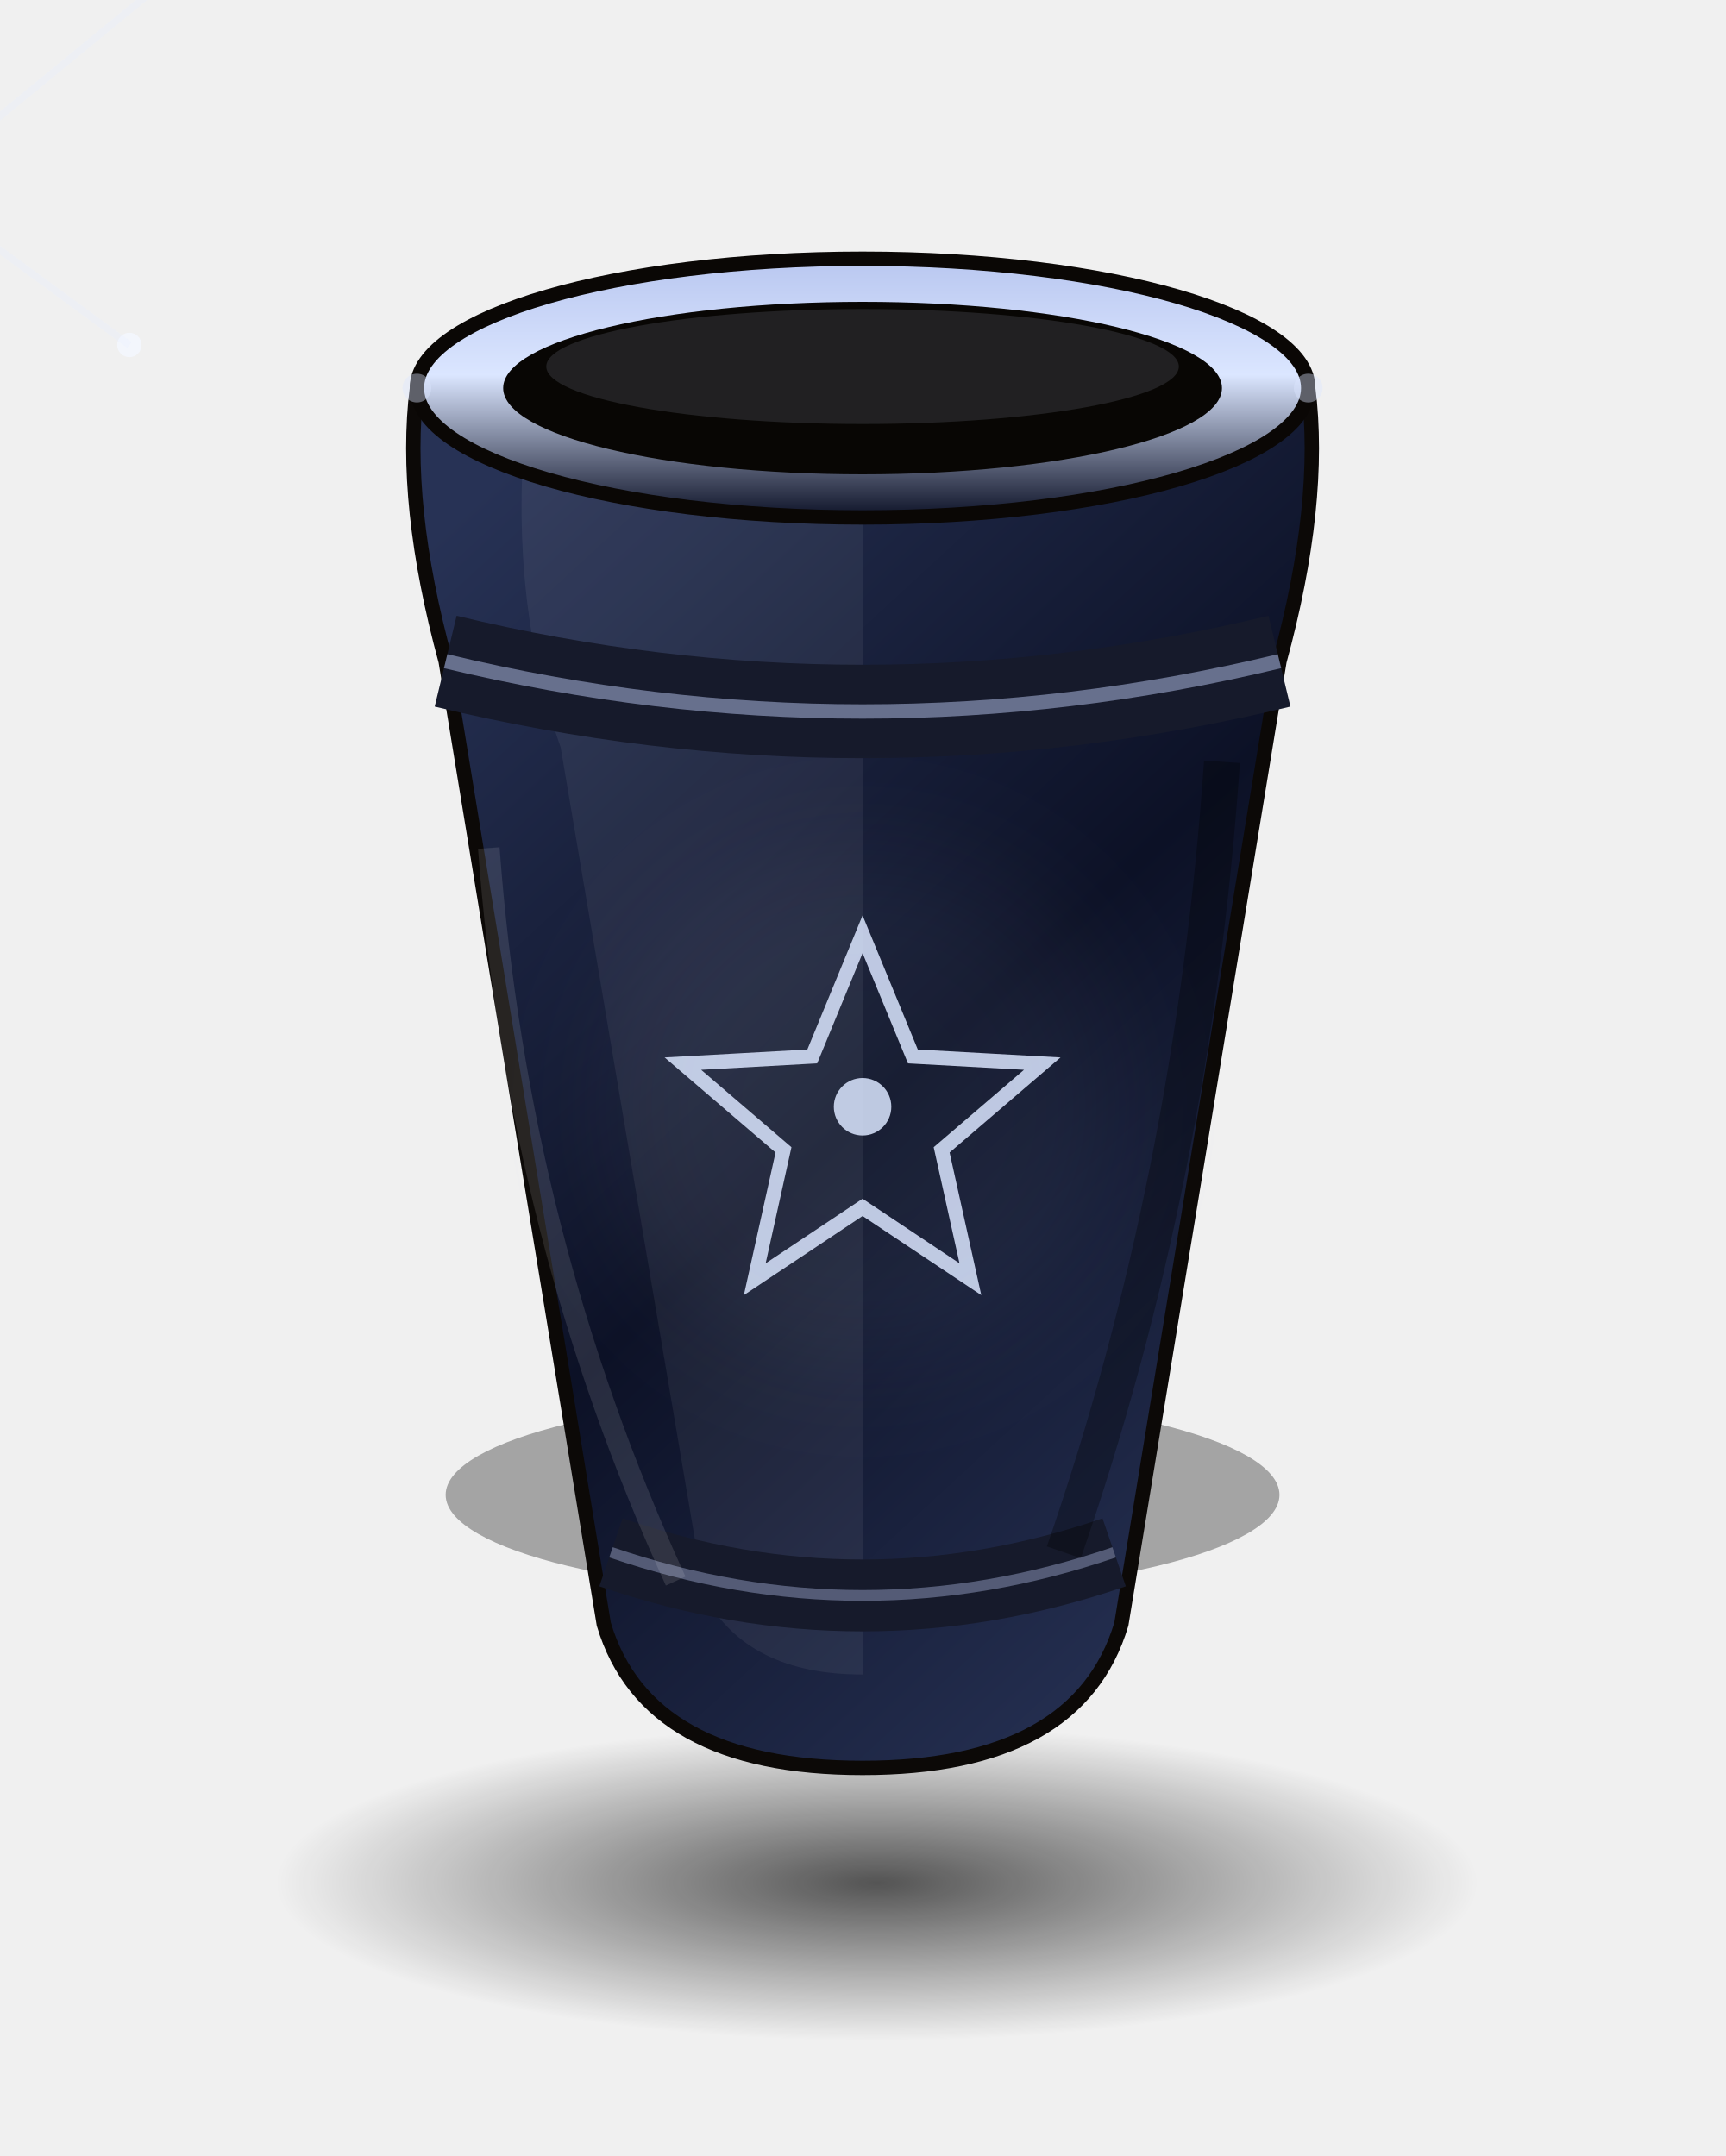
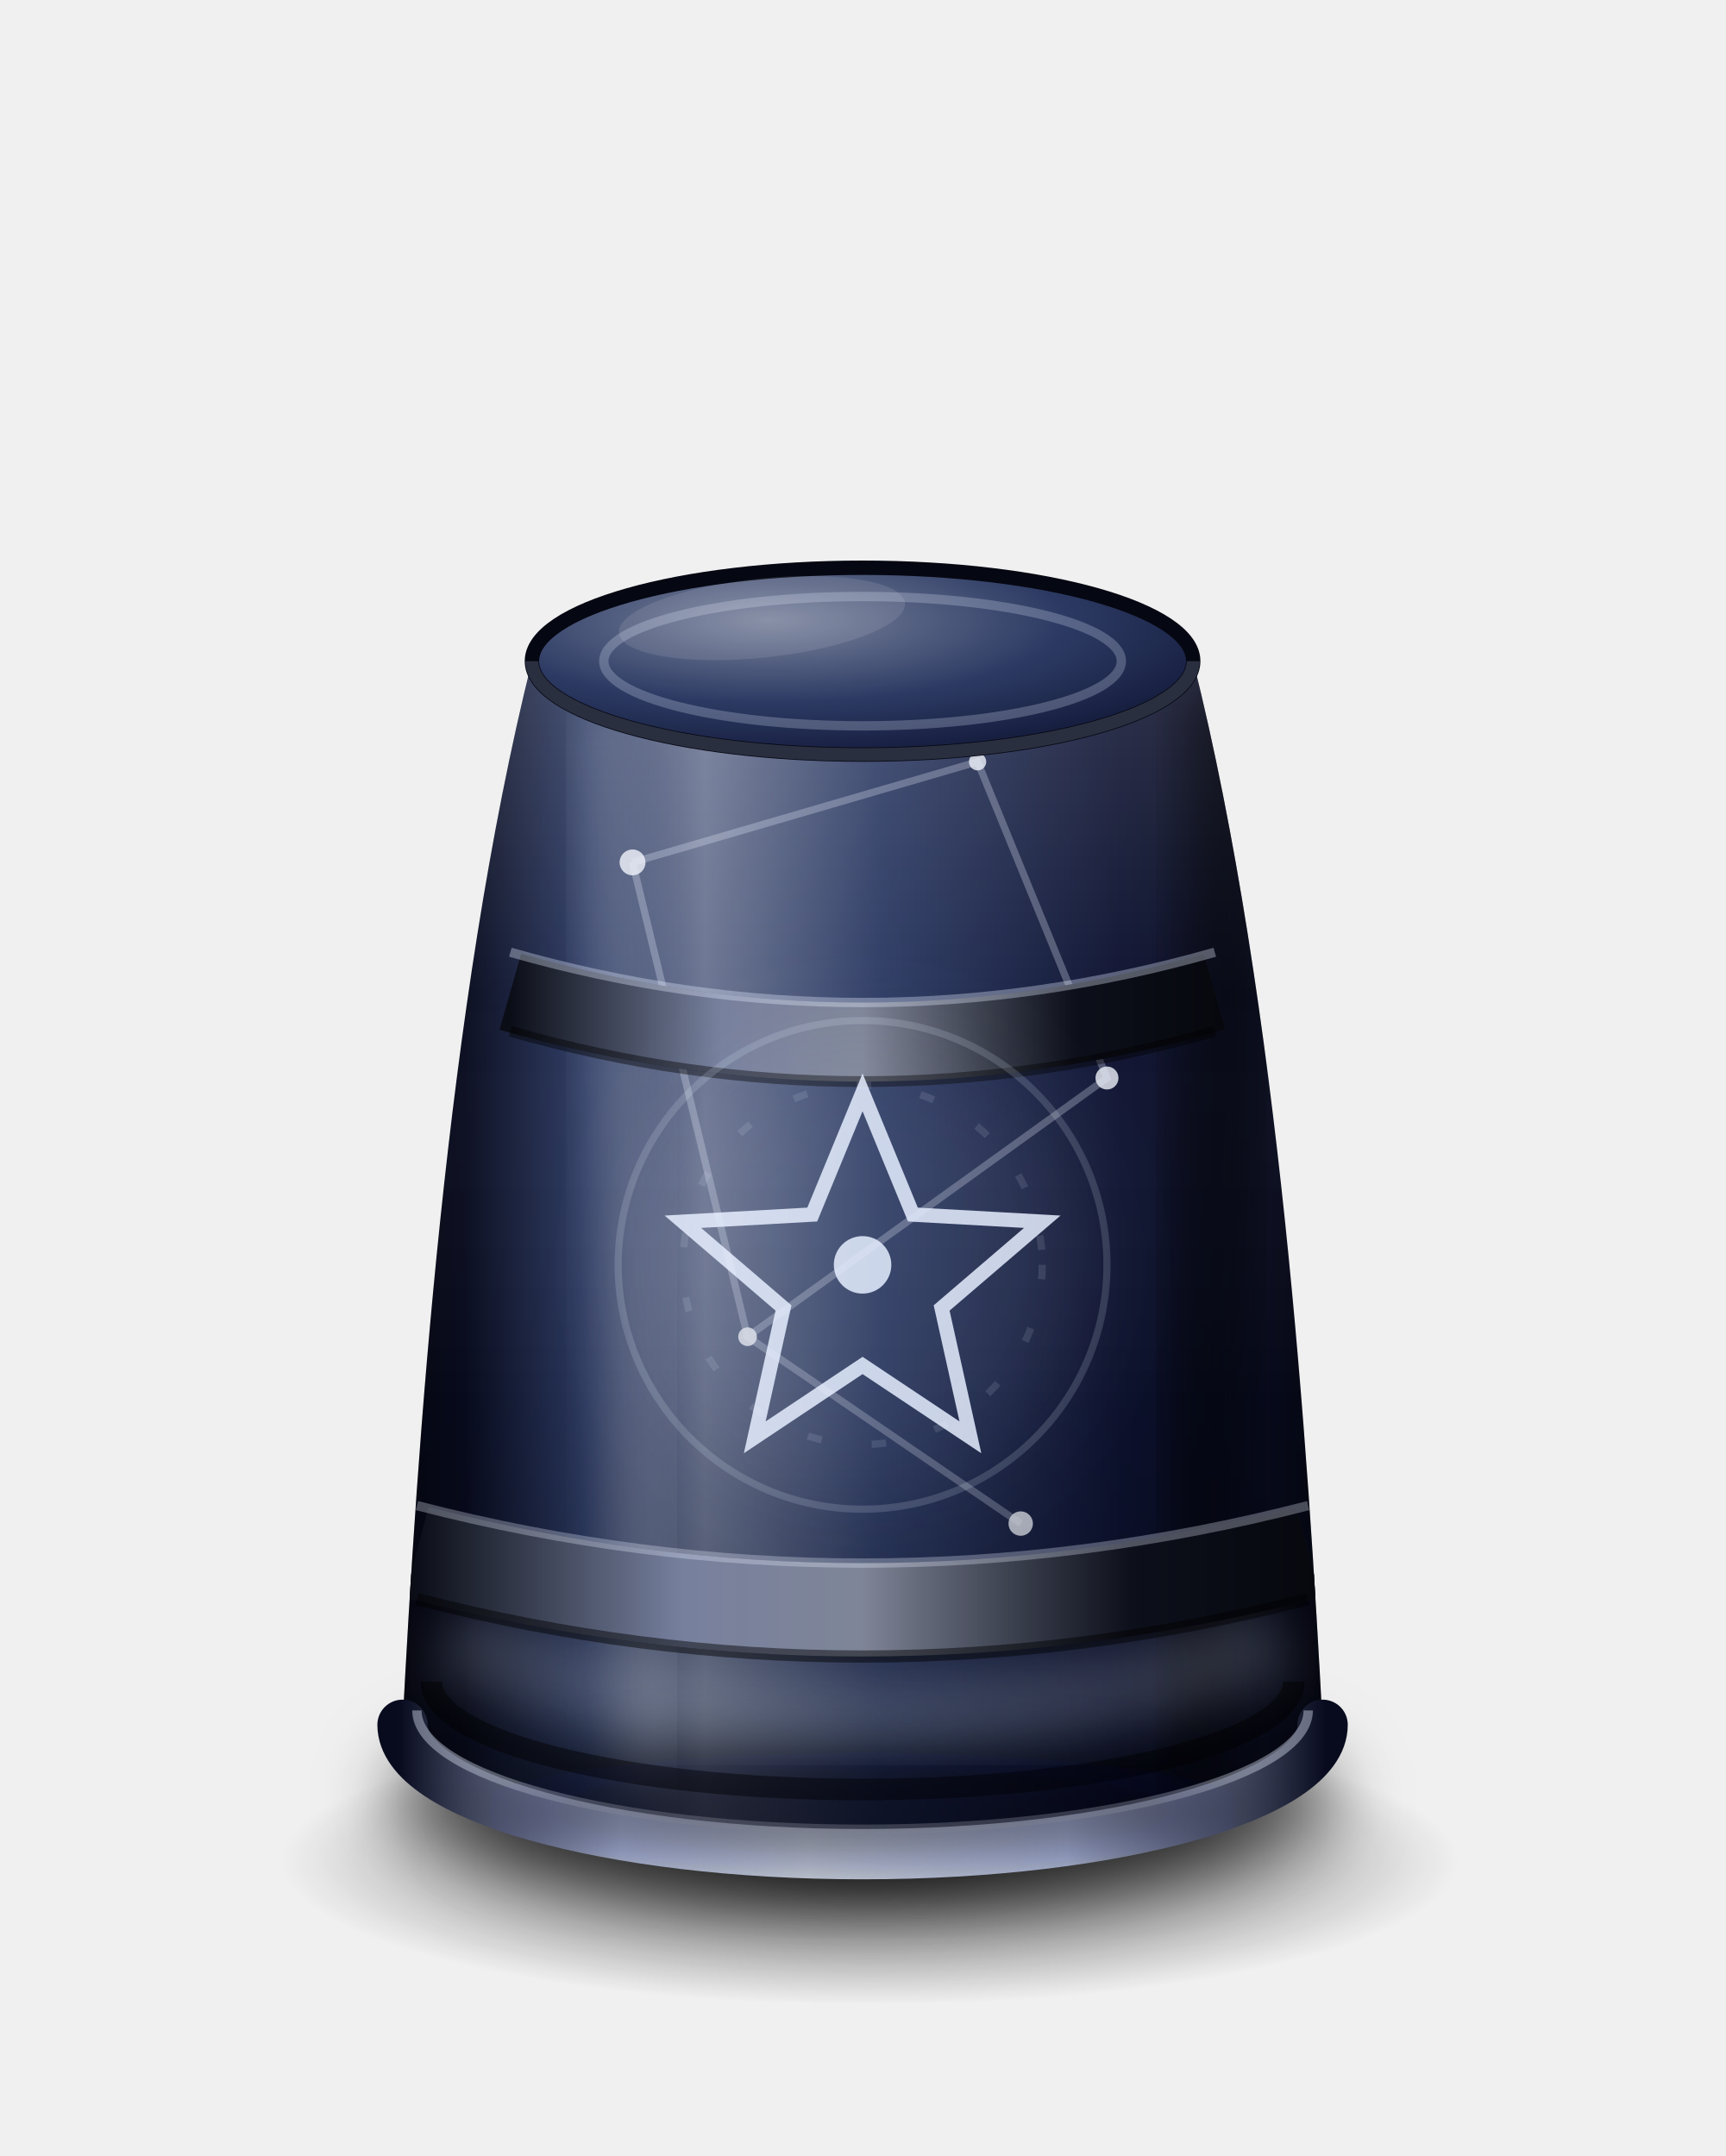
<svg xmlns="http://www.w3.org/2000/svg" width="240" height="300" viewBox="0 0 240 300">
  <defs>
-     <linearGradient id="cupBody" x1=".2" y1="0" x2=".8" y2="1">
-       <stop offset="0" stop-color="#273255" />
-       <stop offset=".52" stop-color="#0c1126" />
-       <stop offset="1" stop-color="#273255" />
+     <linearGradient id="cupBody" x1="0" y1="0" x2="1" y2="0">
+       <stop offset="0" stop-color="#050712" />
+       <stop offset=".07" stop-color="#080b1e" />
+       <stop offset=".2" stop-color="#2c3a63" />
+       <stop offset=".33" stop-color="#6b7592" />
+       <stop offset=".52" stop-color="#2c3a63" />
+       <stop offset=".78" stop-color="#0d1230" />
+       <stop offset=".93" stop-color="#080b1e" />
+       <stop offset="1" stop-color="#050712" />
    </linearGradient>
-     <linearGradient id="rim" x1="0" y1="0" x2="0" y2="1">
-       <stop offset="0" stop-color="#b9c7f0" />
-       <stop offset=".45" stop-color="#dbe6ff" />
-       <stop offset="1" stop-color="#0c1126" />
+     <linearGradient id="cupVert" x1="0" y1="0" x2="0" y2="1">
+       <stop offset="0" stop-color="#fff" stop-opacity=".14" />
+       <stop offset=".28" stop-color="#fff" stop-opacity=".02" />
+       <stop offset=".62" stop-color="#000" stop-opacity=".08" />
+       <stop offset=".88" stop-color="#000" stop-opacity=".26" />
+       <stop offset="1" stop-color="#000" stop-opacity=".42" />
    </linearGradient>
+     <linearGradient id="cupRim" x1="0" y1="0" x2="1" y2="0">
+       <stop offset="0" stop-color="#080b1e" />
+       <stop offset=".24" stop-color="#c6d2f7" />
+       <stop offset=".44" stop-color="#e6eeff" />
+       <stop offset=".72" stop-color="#c6d2f7" />
+       <stop offset="1" stop-color="#080b1e" />
+     </linearGradient>
+     <linearGradient id="cupBand" x1="0" y1="0" x2="1" y2="0">
+       <stop offset="0" stop-color="#000" stop-opacity=".55" />
+       <stop offset=".3" stop-color="#c6d2f7" stop-opacity=".55" />
+       <stop offset=".5" stop-color="#e6eeff" stop-opacity=".5" />
+       <stop offset=".8" stop-color="#000" stop-opacity=".45" />
+       <stop offset="1" stop-color="#000" stop-opacity=".7" />
+     </linearGradient>
+     <radialGradient id="cupCap" cx=".36" cy=".28" r=".85">
+       <stop offset="0" stop-color="#7c859e" />
+       <stop offset=".52" stop-color="#2c3a63" />
+       <stop offset="1" stop-color="#0d1230" />
+     </radialGradient>
    <radialGradient id="cupShadow" cx=".5" cy=".5" r=".5">
-       <stop offset="0" stop-color="#000" stop-opacity=".65" />
+       <stop offset="0" stop-color="#000" stop-opacity=".7" />
      <stop offset="1" stop-color="#000" stop-opacity="0" />
    </radialGradient>
    <filter id="softGlow" x="-60%" y="-60%" width="220%" height="220%">
-       <feGaussianBlur stdDeviation="8" />
+       <feGaussianBlur stdDeviation="7" />
    </filter>
+     <filter id="contact" x="-60%" y="-60%" width="220%" height="220%">
+       <feGaussianBlur stdDeviation="5" />
+     </filter>
+     <filter id="streak" x="-60%" y="-60%" width="220%" height="220%">
+       <feGaussianBlur stdDeviation="3.4" />
+     </filter>
+     <clipPath id="cupBodyClip">
+       <path d="M56 240 C58 202 62 140 74 92 L166 92 C178 140 182 202 184 240 A64 18 0 0 1 56 240 Z" />
+     </clipPath>
  </defs>
-   <ellipse cx="122" cy="262" rx="84" ry="22" fill="url(#cupShadow)" />
-   <ellipse cx="120" cy="208" rx="58" ry="14" fill="#000" opacity=".32" />
-   <path d="M58 54 Q56 70 62 92 L84 226 Q90 246 120 246 Q150 246 156 226 L178 92 Q184 70 182 54Z" fill="url(#cupBody)" stroke="#0c0907" stroke-width="2" />
-   <path d="M73 60 Q71 84 78 104 L98 222 Q104 233 120 233 L120 64Z" fill="#fff" opacity=".06" />
-   <g fill="#f4f7ff" opacity=".8">
-     <circle cx="-24" cy="-30" r="1.8" />
-     <circle cx="12" cy="-48" r="1.1" />
-     <circle cx="27" cy="-6" r="1.6" />
-     <circle cx="-12" cy="26" r="1.2" />
-     <circle cx="18" cy="48" r="1.7" />
+   <ellipse cx="121" cy="259" rx="82" ry="20" fill="url(#cupShadow)" />
+   <ellipse cx="120" cy="250" rx="66" ry="14" fill="#000" opacity=".6" filter="url(#contact)" />
+   <path d="M56 240 C58 202 62 140 74 92 L166 92 C178 140 182 202 184 240 A64 18 0 0 1 56 240 Z" fill="url(#cupBody)" />
+   <g clip-path="url(#cupBodyClip)">
+     <g transform="translate(120 166)">
+       <g fill="#f4f7ff" opacity=".78">
+         <circle cx="-32" cy="-46" r="1.8" />
+         <circle cx="16" cy="-60" r="1.2" />
+         <circle cx="34" cy="-16" r="1.6" />
+         <circle cx="-16" cy="20" r="1.3" />
+         <circle cx="22" cy="46" r="1.7" />
+       </g>
+       <path d="M-32 -46 L16 -60 L34 -16 L-16 20 L22 46 M-32 -46 L-16 20" fill="none" stroke="#e8efff" stroke-opacity=".28" stroke-width="1" />
+     </g>
+     <path d="M56 240 C58 202 62 140 74 92 L166 92 C178 140 182 202 184 240 A64 18 0 0 1 56 240 Z" fill="url(#cupVert)" />
+     <path d="M83 98 C86 152 88 202 90 248" fill="none" stroke="#fff" stroke-opacity=".14" stroke-width="8" filter="url(#streak)" />
+     <path d="M172 96 C169 152 167 202 165 250" fill="none" stroke="#000" stroke-opacity=".42" stroke-width="13" filter="url(#streak)" />
+     <path d="M62 228 Q120 250 178 228" fill="none" stroke="#e6eeff" stroke-opacity=".18" stroke-width="11" filter="url(#streak)" />
+     <path d="M71 138 Q120 152 169 138" fill="none" stroke="#171c30" stroke-width="11" />
+     <path d="M71 138 Q120 152 169 138" fill="none" stroke="url(#cupBand)" stroke-width="11" />
+     <path d="M71 132.5 Q120 146.5 169 132.5" fill="none" stroke="#e6eeff" stroke-opacity=".34" stroke-width="1.3" />
+     <path d="M71 143.5 Q120 157.5 169 143.5" fill="none" stroke="#000" stroke-opacity=".42" stroke-width="1.5" />
+     <path d="M58 216 Q120 232 182 216" fill="none" stroke="#171c30" stroke-width="13" />
+     <path d="M58 216 Q120 232 182 216" fill="none" stroke="url(#cupBand)" stroke-width="13" />
+     <path d="M58 209.5 Q120 225.5 182 209.5" fill="none" stroke="#e6eeff" stroke-opacity=".3" stroke-width="1.3" />
+     <path d="M58 222.5 Q120 238.5 182 222.5" fill="none" stroke="#000" stroke-opacity=".46" stroke-width="1.7" />
+     <ellipse cx="120" cy="176" rx="34" ry="34" fill="none" stroke="#e6eeff" stroke-opacity=".16" stroke-width="1" />
+     <ellipse cx="120" cy="176" rx="25" ry="25" fill="none" stroke="#e6eeff" stroke-opacity=".12" stroke-width="1" stroke-dasharray="2 7" />
+     <g transform="translate(120 176)">
+       <g fill="none" stroke="#e6eeff" stroke-width="2" opacity=".85">
+         <path d="M0 -24 L7 -7 L25 -6 L11 6 L15 24 L0 14 L-15 24 L-11 6 L-25 -6 L-7 -7Z" />
+         <circle cx="0" cy="0" r="3" fill="#e6eeff" />
+       </g>
+     </g>
+     <circle cx="120" cy="176" r="31" fill="#e6eeff" opacity=".07" filter="url(#softGlow)" />
  </g>
-   <path d="M-24 -30 L12 -48 L27 -6 L-12 26 L18 48 M-24 -30 L-12 26" fill="none" stroke="#e8efff" stroke-opacity=".3" stroke-width="1" />
-   <ellipse cx="120" cy="54" rx="62" ry="18" fill="url(#rim)" stroke="#0a0705" stroke-width="2" />
-   <ellipse cx="120" cy="54" rx="50" ry="12" fill="#080604" />
-   <ellipse cx="120" cy="51" rx="44" ry="8" fill="#dbe6ff" opacity=".12" />
-   <path d="M62 92 Q120 106 178 92" fill="none" stroke="#161a2b" stroke-width="13" />
-   <path d="M62 92 Q120 106 178 92" fill="none" stroke="#b9c7f0" stroke-opacity=".5" stroke-width="2" />
-   <path d="M85 216 Q120 228 155 216" fill="none" stroke="#161a2b" stroke-width="10" />
-   <path d="M85 216 Q120 228 155 216" fill="none" stroke="#b9c7f0" stroke-opacity=".38" stroke-width="1.5" />
-   <g transform="translate(120 154)">
-     <g fill="none" stroke="#dbe6ff" stroke-width="2" opacity=".85">
-       <path d="M0 -24 L7 -7 L25 -6 L11 6 L15 24 L0 14 L-15 24 L-11 6 L-25 -6 L-7 -7Z" />
-       <circle cx="0" cy="0" r="3" fill="#dbe6ff" />
-     </g>
-   </g>
-   <circle cx="120" cy="154" r="36" fill="#dbe6ff" opacity=".06" filter="url(#softGlow)" />
-   <path d="M68 118 Q72 172 94 220" fill="none" stroke="#fff" stroke-opacity=".11" stroke-width="3" />
-   <path d="M170 106 Q166 164 148 216" fill="none" stroke="#000" stroke-opacity=".3" stroke-width="5" />
-   <g fill="#dbe6ff" opacity=".4">
-     <circle cx="58" cy="54" r="2" />
-     <circle cx="182" cy="54" r="2" />
-   </g>
+   <path d="M56 240 A64 18 0 0 0 184 240" fill="none" stroke="url(#cupRim)" stroke-width="7" stroke-linecap="round" />
+   <path d="M58 238 A60 16 0 0 0 182 238" fill="none" stroke="#e6eeff" stroke-opacity=".4" stroke-width="1.3" />
+   <path d="M60 234 A56 14 0 0 0 180 234" fill="none" stroke="#000" stroke-opacity=".46" stroke-width="3" />
+   <ellipse cx="120" cy="252" rx="54" ry="8" fill="#04050d" opacity=".55" filter="url(#contact)" />
+   <ellipse cx="120" cy="92" rx="46" ry="13" fill="url(#cupCap)" />
+   <ellipse cx="120" cy="92" rx="46" ry="13" fill="none" stroke="#050712" stroke-width="2" />
+   <ellipse cx="120" cy="92" rx="36" ry="9" fill="none" stroke="#e6eeff" stroke-opacity=".24" stroke-width="1.3" />
+   <ellipse cx="106" cy="86" rx="20" ry="5.5" fill="#fff" opacity=".1" transform="rotate(-6 106 86)" />
+   <path d="M74 92 A46 13 0 0 0 166 92" fill="none" stroke="#747d98" stroke-opacity=".34" stroke-width="1.8" />
</svg>
